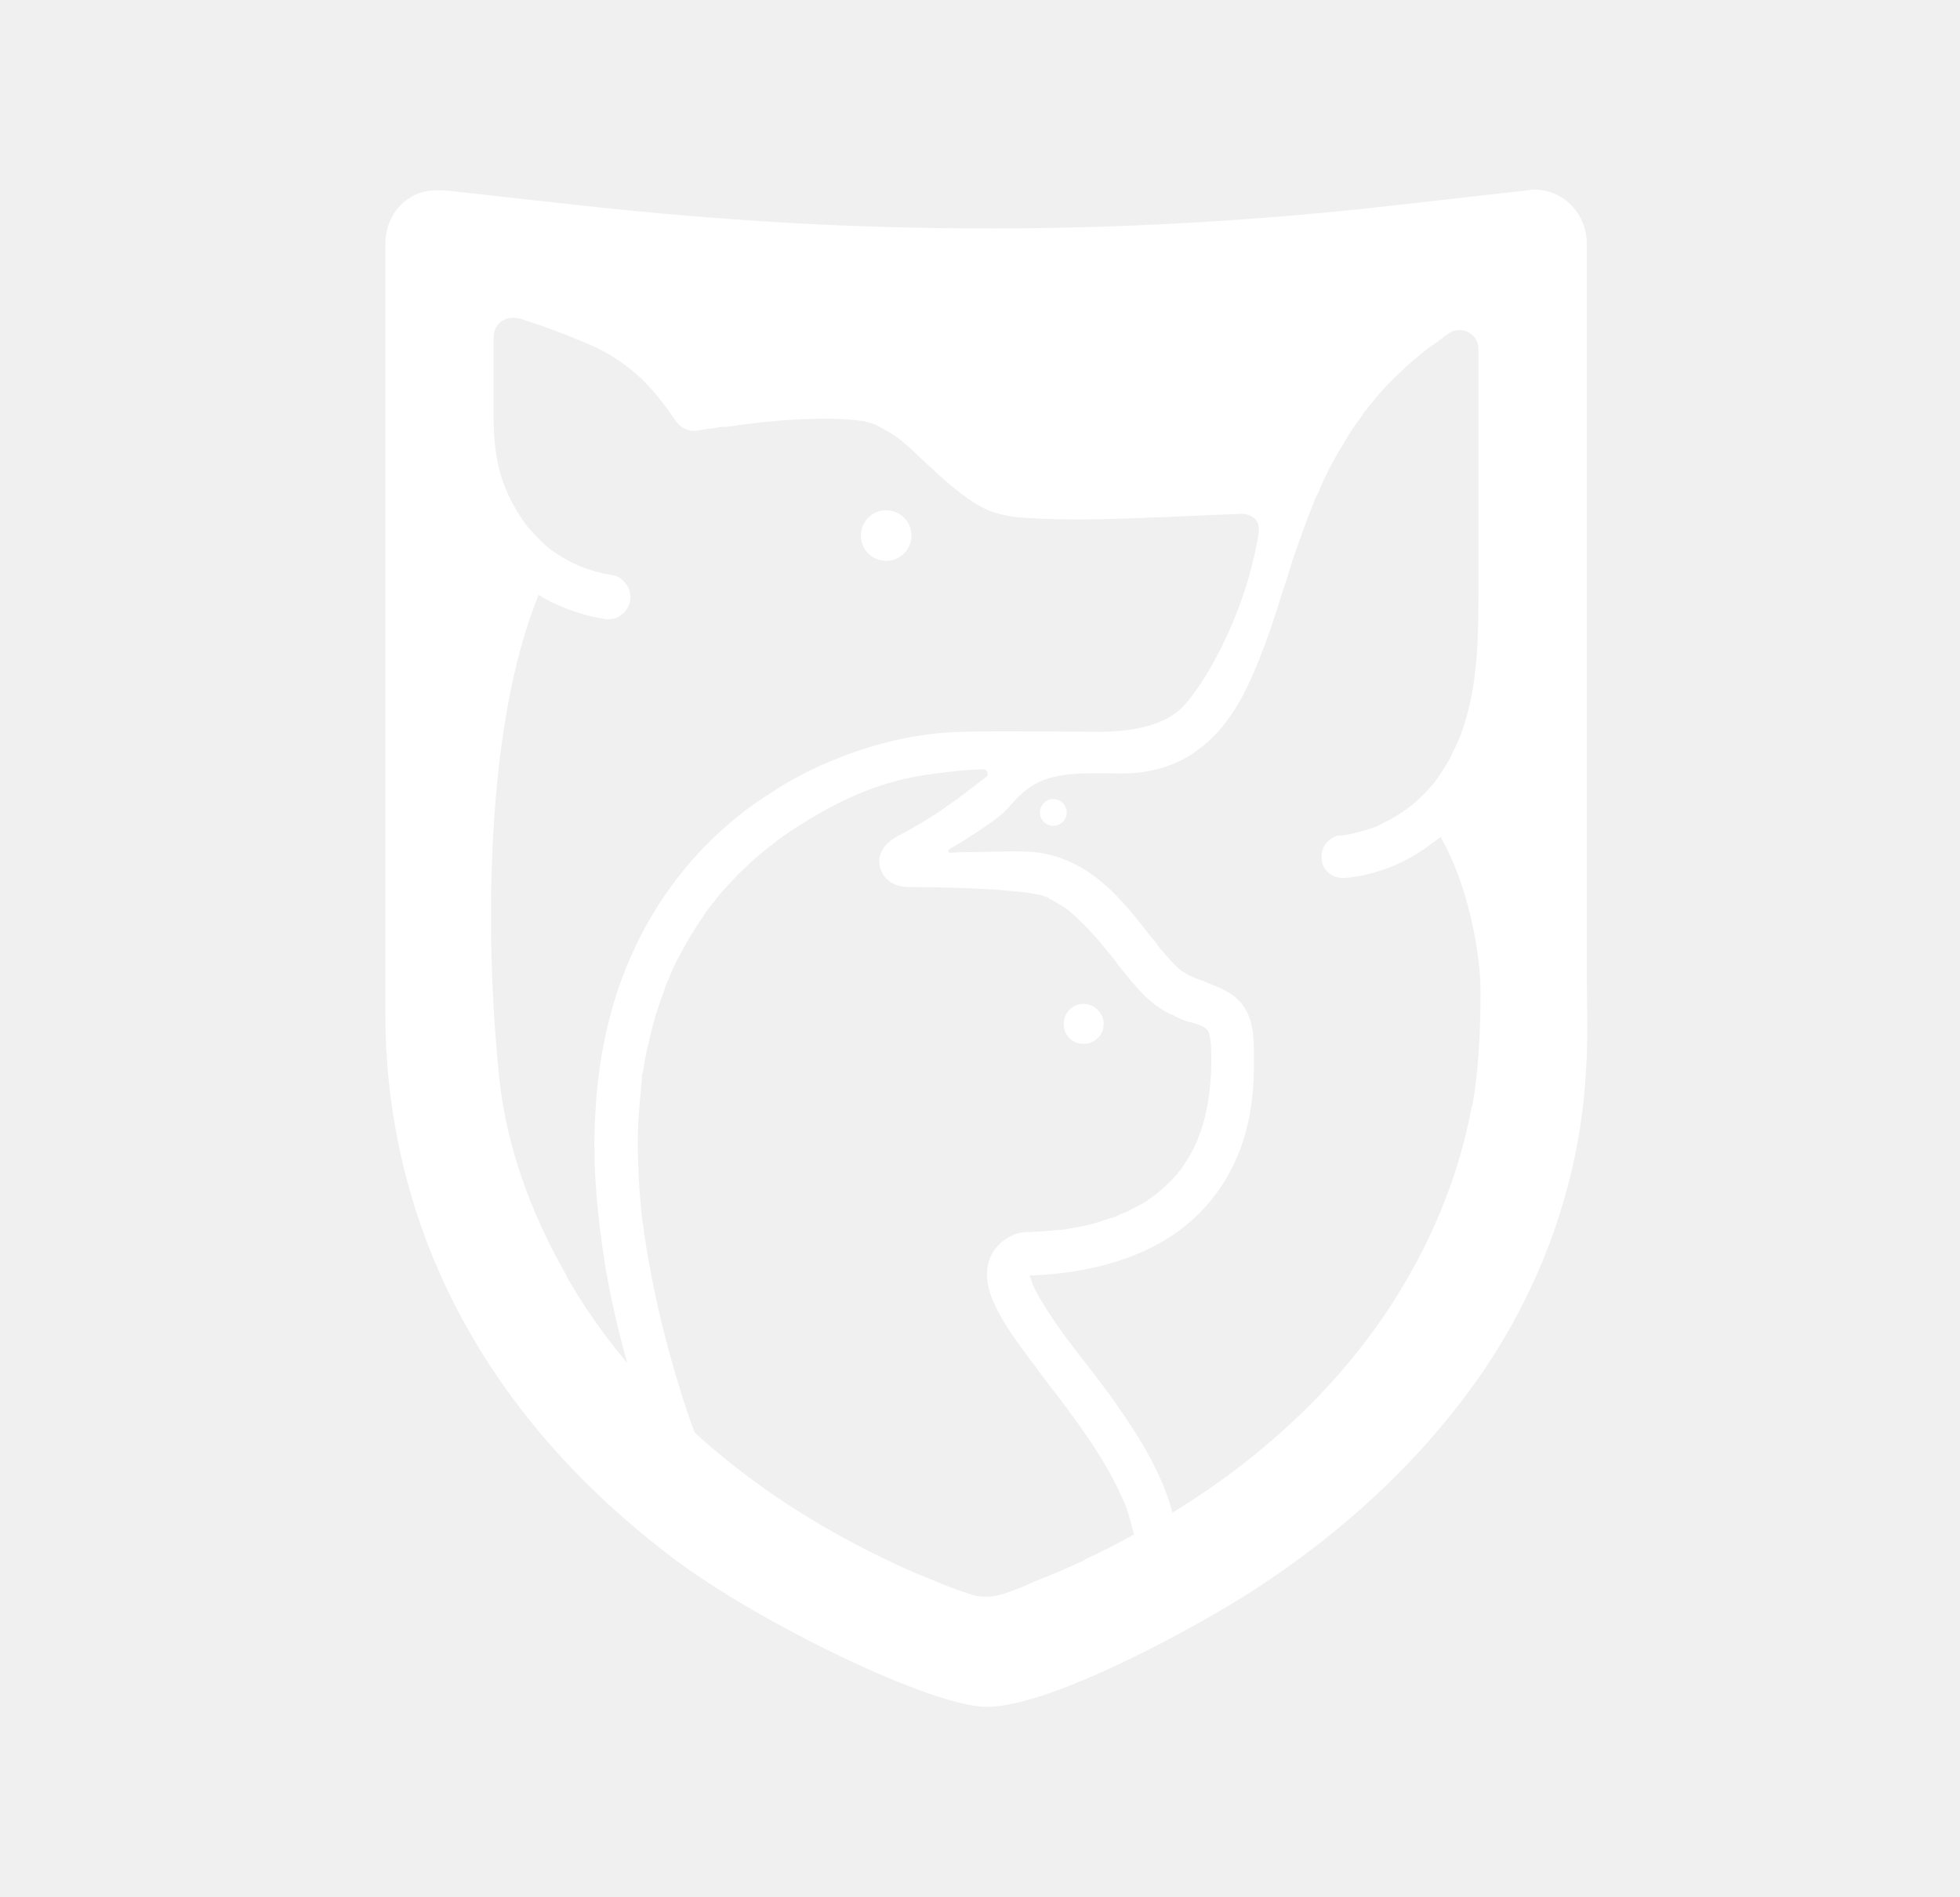
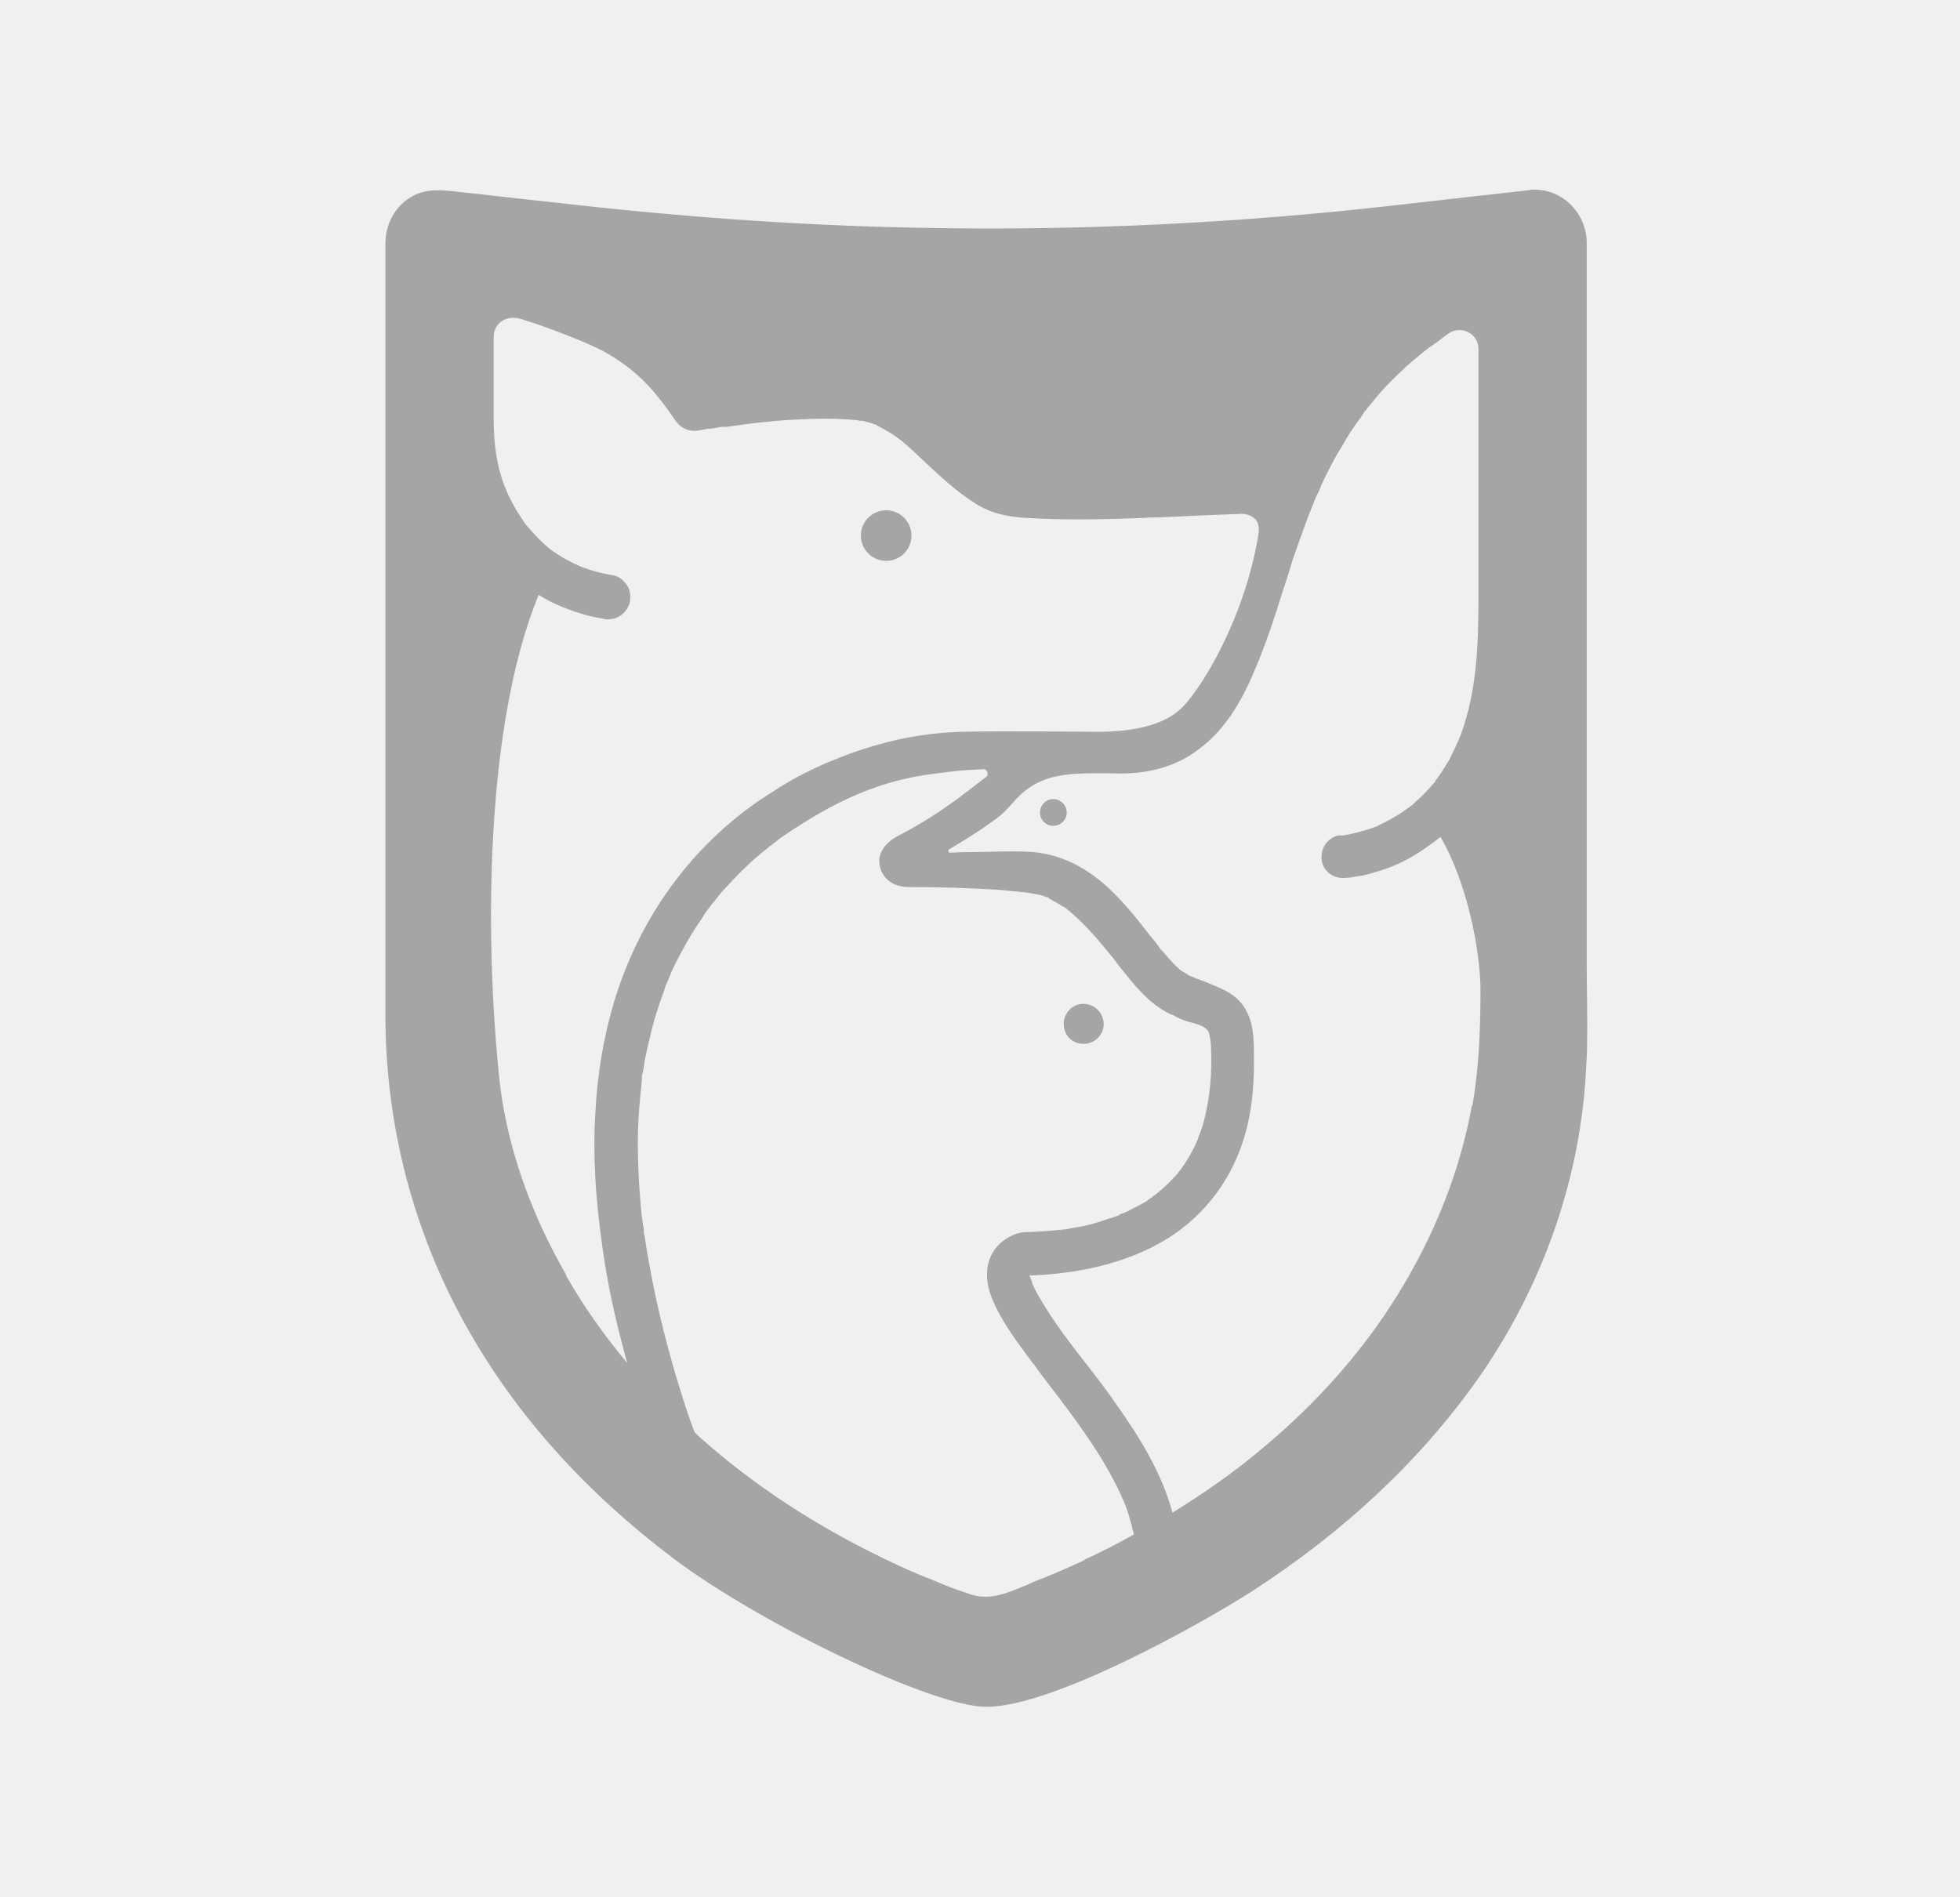
<svg xmlns="http://www.w3.org/2000/svg" width="31" height="30" viewBox="0 0 31 30" fill="none">
-   <path d="M25.096 15.184V3.816C25.08 3.368 24.72 3 24.272 3H24.216C24.216 3 24.2 3 24.192 3.008C23.312 3.104 22.432 3.208 21.552 3.304C19.168 3.552 16.776 3.656 14.384 3.6C12.496 3.56 10.616 3.416 8.744 3.2C8.208 3.144 7.68 3.08 7.152 3.024C6.92 3 6.704 2.992 6.496 3.12C6.24 3.272 6.104 3.544 6.096 3.832C6.096 4.32 6.096 4.8 6.096 5.288V16.104C6.104 17.808 6.536 19.48 7.368 20.968C8.176 22.424 9.328 23.656 10.656 24.656C12.016 25.68 14.744 27 15.6 27C16.68 27 19.104 25.624 19.808 25.168C21.232 24.248 22.512 23.08 23.472 21.672C24.432 20.248 25.008 18.592 25.088 16.872C25.104 16.648 25.104 16.424 25.104 16.2C25.104 15.856 25.096 15.52 25.096 15.184ZM8.96 20.176C8.392 19.192 8.008 18.12 7.896 17.048C7.664 14.8 7.672 11.472 8.52 9.408C8.776 9.584 9.2 9.72 9.392 9.76C9.432 9.768 9.48 9.776 9.528 9.784C9.568 9.8 9.616 9.8 9.664 9.792C9.712 9.792 9.752 9.776 9.792 9.752C9.872 9.704 9.936 9.624 9.96 9.536C9.976 9.448 9.976 9.344 9.92 9.264C9.872 9.192 9.8 9.12 9.712 9.104C9.52 9.072 9.336 9.024 9.16 8.952C9 8.88 8.856 8.8 8.712 8.696C8.568 8.584 8.448 8.448 8.328 8.312C8.216 8.16 8.12 8 8.04 7.832C8.024 7.8 8.016 7.768 8 7.736C7.952 7.624 7.808 7.272 7.808 6.632V5.328C7.808 5.128 7.992 4.968 8.248 5.048C8.64 5.168 9.304 5.424 9.552 5.56C10 5.816 10.288 6.072 10.68 6.648C10.76 6.768 10.896 6.84 11.056 6.808C11.096 6.8 11.136 6.792 11.184 6.784C11.232 6.784 11.28 6.776 11.328 6.768C11.352 6.76 11.376 6.76 11.408 6.752H11.496C11.872 6.696 12.216 6.656 12.536 6.64C12.952 6.616 13.248 6.616 13.56 6.648H13.568C13.568 6.648 13.584 6.656 13.6 6.656H13.624C13.664 6.656 13.696 6.672 13.728 6.68C13.76 6.688 13.784 6.696 13.816 6.704C13.816 6.704 13.816 6.704 13.816 6.712H13.84C14.016 6.808 14.168 6.888 14.32 7.024C14.424 7.112 14.528 7.216 14.632 7.312C14.872 7.536 15.12 7.768 15.408 7.952C15.688 8.136 15.968 8.176 16.224 8.192C16.848 8.232 17.488 8.216 18.104 8.192C18.176 8.184 18.256 8.184 18.328 8.184C18.56 8.176 18.808 8.16 19.04 8.152C19.224 8.144 19.456 8.136 19.64 8.128C19.72 8.128 19.808 8.16 19.864 8.224C19.92 8.288 19.912 8.4 19.904 8.456C19.68 9.8 19.008 10.872 18.712 11.176C18.424 11.48 17.912 11.568 17.424 11.576H17.408C17.056 11.576 15.856 11.56 15.216 11.576C14.888 11.584 14.568 11.624 14.256 11.688C13.928 11.76 13.6 11.856 13.28 11.984C12.888 12.136 12.528 12.32 12.216 12.528C11.84 12.76 11.504 13.032 11.2 13.336C10.872 13.664 10.584 14.032 10.336 14.44C10.08 14.864 9.864 15.344 9.712 15.848C9.552 16.384 9.448 16.976 9.416 17.608C9.376 18.256 9.416 18.952 9.528 19.728C9.608 20.32 9.744 20.928 9.92 21.56C9.552 21.12 9.224 20.656 8.952 20.176H8.96ZM17.152 24.68C16.888 24.8 16.64 24.912 16.384 25.008C16.336 25.032 16.288 25.048 16.24 25.072C16.008 25.168 15.776 25.272 15.544 25.256C15.432 25.256 15.312 25.208 15.2 25.168L15.128 25.144C14.992 25.096 14.856 25.04 14.728 24.984C14.48 24.888 14.224 24.776 13.968 24.648C12.904 24.136 11.936 23.504 11.096 22.76C11.064 22.728 11.024 22.696 10.992 22.664C10.92 22.52 10.512 21.312 10.296 20.144C10.256 19.936 10.224 19.752 10.2 19.576C10.192 19.552 10.192 19.528 10.184 19.512V19.44C10.184 19.44 10.168 19.384 10.168 19.352C10.152 19.264 10.144 19.176 10.136 19.088C10.104 18.744 10.088 18.408 10.088 18.08C10.088 17.752 10.112 17.464 10.144 17.176C10.144 17.136 10.152 17.104 10.152 17.064V17.016C10.176 16.944 10.184 16.872 10.192 16.808C10.216 16.672 10.248 16.536 10.28 16.408C10.336 16.152 10.416 15.904 10.504 15.672C10.52 15.608 10.544 15.552 10.568 15.504L10.584 15.464C10.584 15.464 10.608 15.408 10.616 15.384C10.664 15.272 10.72 15.168 10.776 15.064C10.88 14.864 11 14.672 11.128 14.488C11.152 14.44 11.184 14.4 11.216 14.36C11.232 14.336 11.248 14.32 11.264 14.296L11.288 14.272C11.352 14.184 11.416 14.104 11.488 14.032C11.624 13.88 11.776 13.728 11.928 13.592C12 13.528 12.08 13.464 12.16 13.4L12.184 13.376H12.2C12.2 13.376 12.216 13.352 12.232 13.344C12.272 13.312 12.304 13.288 12.344 13.256C13.24 12.64 13.944 12.344 14.768 12.24C15.16 12.192 15.176 12.184 15.56 12.168C15.616 12.168 15.648 12.264 15.592 12.296C15.408 12.424 14.92 12.856 14.2 13.224C13.992 13.336 13.864 13.512 13.92 13.72C13.968 13.912 14.144 14.032 14.368 14.032C14.896 14.032 15.336 14.048 15.744 14.072C15.872 14.08 15.984 14.096 16.096 14.104C16.144 14.112 16.2 14.112 16.24 14.12C16.256 14.12 16.272 14.128 16.296 14.128C16.32 14.136 16.352 14.136 16.384 14.144C16.424 14.152 16.472 14.16 16.512 14.176C16.528 14.184 16.544 14.192 16.568 14.192H16.576L16.584 14.2C16.584 14.208 16.584 14.208 16.584 14.208C16.688 14.264 16.768 14.312 16.848 14.36C16.944 14.432 17.112 14.584 17.248 14.736C17.392 14.888 17.52 15.056 17.648 15.208C17.664 15.24 17.688 15.264 17.712 15.296C17.936 15.576 18.168 15.88 18.52 16.048H18.536C18.632 16.104 18.736 16.152 18.848 16.176C18.968 16.208 19.056 16.24 19.104 16.304C19.12 16.32 19.144 16.416 19.152 16.52C19.176 16.984 19.136 17.384 19.032 17.768C19.008 17.856 18.976 17.936 18.944 18.016V18.032C18.944 18.032 18.928 18.048 18.928 18.056C18.92 18.072 18.92 18.08 18.912 18.096C18.896 18.136 18.872 18.176 18.848 18.224C18.816 18.288 18.768 18.36 18.728 18.424C18.712 18.448 18.688 18.48 18.672 18.504L18.656 18.52C18.656 18.52 18.64 18.544 18.632 18.552C18.632 18.56 18.616 18.576 18.608 18.584C18.512 18.688 18.408 18.792 18.288 18.888C18.288 18.888 18.272 18.896 18.256 18.912C18.24 18.912 18.224 18.936 18.224 18.936C18.192 18.96 18.16 18.976 18.136 19C18.064 19.04 18 19.08 17.928 19.112C17.872 19.144 17.808 19.176 17.744 19.2H17.728C17.728 19.2 17.704 19.216 17.696 19.224C17.688 19.224 17.68 19.232 17.672 19.232C17.632 19.248 17.592 19.264 17.552 19.272C17.416 19.32 17.272 19.368 17.112 19.4C17.048 19.408 16.984 19.424 16.92 19.432C16.888 19.44 16.856 19.448 16.832 19.448H16.808C16.808 19.448 16.792 19.456 16.784 19.456C16.784 19.456 16.752 19.456 16.744 19.456C16.6 19.472 16.448 19.48 16.304 19.488C16.192 19.488 16.096 19.496 15.992 19.552C15.92 19.584 15.856 19.632 15.808 19.68C15.712 19.768 15.648 19.896 15.624 20.016C15.568 20.312 15.696 20.584 15.824 20.816C15.976 21.088 16.168 21.336 16.344 21.576L16.36 21.592C16.424 21.688 16.496 21.776 16.56 21.864C16.96 22.384 17.368 22.92 17.664 23.512C17.704 23.592 17.736 23.664 17.768 23.736L17.784 23.776C17.784 23.776 17.8 23.816 17.808 23.832C17.824 23.872 17.832 23.912 17.848 23.952C17.872 24.032 17.896 24.112 17.912 24.192C17.92 24.216 17.928 24.248 17.936 24.272C17.68 24.416 17.416 24.552 17.152 24.672V24.68ZM23.28 17.488C23.096 18.504 22.704 19.512 22.112 20.472C21.568 21.352 20.856 22.168 19.984 22.896C19.552 23.264 19.064 23.608 18.544 23.928C18.376 23.296 18.016 22.728 17.68 22.248C17.528 22.024 17.36 21.808 17.2 21.6C16.936 21.264 16.672 20.92 16.456 20.552C16.424 20.496 16.392 20.44 16.368 20.392C16.36 20.384 16.352 20.368 16.352 20.352C16.344 20.344 16.336 20.336 16.336 20.328C16.336 20.32 16.328 20.32 16.328 20.312V20.296C16.328 20.296 16.304 20.224 16.288 20.192V20.176C16.336 20.176 16.376 20.176 16.416 20.168H16.472C17.192 20.12 17.824 19.952 18.328 19.672C18.96 19.328 19.432 18.752 19.656 18.064C19.784 17.68 19.84 17.232 19.832 16.744V16.672C19.832 16.432 19.824 16.176 19.696 15.96C19.576 15.752 19.36 15.648 19.168 15.576C19.136 15.56 19.096 15.544 19.056 15.528C19.016 15.512 18.968 15.496 18.92 15.48C18.904 15.472 18.888 15.464 18.872 15.456C18.848 15.448 18.832 15.44 18.808 15.432C18.76 15.4 18.72 15.376 18.68 15.352C18.576 15.272 18.464 15.136 18.368 15.024H18.36C18.304 14.936 18.24 14.856 18.176 14.784C17.992 14.544 17.8 14.304 17.576 14.088C17.2 13.728 16.824 13.544 16.424 13.488C16.152 13.448 15.64 13.48 15.224 13.48C15.184 13.48 15.104 13.488 15.032 13.488C15 13.496 14.984 13.448 15.016 13.432C15.256 13.296 15.768 12.968 15.896 12.832C15.928 12.8 15.976 12.744 16.008 12.712C16.328 12.328 16.656 12.288 16.848 12.256C17.04 12.232 17.224 12.232 17.376 12.232H17.504C17.744 12.24 17.984 12.24 18.232 12.184C18.496 12.128 18.744 12.016 18.944 11.864C19.432 11.512 19.696 10.968 19.872 10.536C20.032 10.152 20.16 9.768 20.28 9.376C20.336 9.208 20.392 9.04 20.44 8.872C20.568 8.504 20.672 8.208 20.784 7.936L20.816 7.856C20.816 7.856 20.856 7.784 20.872 7.744C20.904 7.656 20.944 7.576 20.984 7.496C21.064 7.336 21.144 7.184 21.232 7.048C21.32 6.888 21.416 6.744 21.52 6.608C21.544 6.568 21.568 6.536 21.592 6.496H21.6C21.6 6.496 21.632 6.448 21.648 6.432C21.712 6.352 21.776 6.272 21.84 6.2C21.968 6.056 22.104 5.928 22.24 5.8C22.312 5.736 22.384 5.672 22.464 5.608C22.512 5.568 22.536 5.552 22.544 5.544C22.592 5.504 22.64 5.472 22.688 5.44C22.744 5.4 22.816 5.344 22.904 5.28C23.104 5.136 23.384 5.272 23.384 5.52V9.264C23.384 10.08 23.384 10.856 23.104 11.624C23.088 11.656 23.08 11.688 23.064 11.72C23.064 11.72 23.064 11.728 23.056 11.736C23.056 11.744 23.048 11.752 23.048 11.752C23.04 11.768 23.032 11.792 23.024 11.808C22.992 11.88 22.952 11.952 22.92 12.024C22.88 12.08 22.848 12.144 22.808 12.2C22.792 12.224 22.776 12.256 22.752 12.28C22.744 12.296 22.736 12.312 22.72 12.328L22.704 12.344V12.36C22.616 12.456 22.544 12.544 22.464 12.616C22.416 12.656 22.376 12.696 22.336 12.736C22.32 12.744 22.304 12.752 22.296 12.768H22.288C22.288 12.768 22.272 12.784 22.264 12.784C22.248 12.8 22.24 12.808 22.232 12.808C22.152 12.872 22.064 12.92 21.976 12.968C21.936 12.992 21.888 13.016 21.848 13.032C21.84 13.04 21.824 13.048 21.816 13.048C21.808 13.056 21.8 13.056 21.792 13.064C21.792 13.064 21.784 13.072 21.776 13.072C21.648 13.12 21.512 13.16 21.368 13.192C21.328 13.2 21.288 13.208 21.24 13.216H21.16C21.08 13.24 21.008 13.288 20.96 13.36C20.904 13.44 20.888 13.552 20.912 13.648C20.952 13.8 21.104 13.896 21.256 13.888C21.296 13.888 21.376 13.88 21.408 13.872C21.456 13.864 21.512 13.856 21.56 13.848C21.728 13.808 21.88 13.76 22.024 13.704C22.304 13.584 22.48 13.472 22.784 13.24C23.208 13.968 23.416 15.048 23.416 15.672C23.416 16.424 23.376 16.984 23.288 17.488H23.28Z" fill="white" />
-   <path d="M14.016 8.872C14.237 8.872 14.416 8.693 14.416 8.472C14.416 8.251 14.237 8.072 14.016 8.072C13.795 8.072 13.616 8.251 13.616 8.472C13.616 8.693 13.795 8.872 14.016 8.872Z" fill="white" />
-   <path d="M17.456 16.2C17.456 16.376 17.312 16.512 17.136 16.512C16.96 16.512 16.824 16.376 16.824 16.2C16.824 16.024 16.96 15.88 17.136 15.88C17.312 15.88 17.456 16.024 17.456 16.2Z" fill="white" />
-   <path d="M16.872 12.856C16.872 12.968 16.776 13.064 16.656 13.064C16.544 13.064 16.448 12.968 16.448 12.856C16.448 12.736 16.544 12.64 16.656 12.64C16.776 12.64 16.872 12.736 16.872 12.856Z" fill="white" />
+   <path d="M25.096 15.184V3.816C25.08 3.368 24.72 3 24.272 3H24.216C24.216 3 24.2 3 24.192 3.008C23.312 3.104 22.432 3.208 21.552 3.304C19.168 3.552 16.776 3.656 14.384 3.6C12.496 3.56 10.616 3.416 8.744 3.2C8.208 3.144 7.68 3.08 7.152 3.024C6.92 3 6.704 2.992 6.496 3.12C6.24 3.272 6.104 3.544 6.096 3.832C6.096 4.32 6.096 4.8 6.096 5.288V16.104C6.104 17.808 6.536 19.48 7.368 20.968C8.176 22.424 9.328 23.656 10.656 24.656C12.016 25.68 14.744 27 15.6 27C16.68 27 19.104 25.624 19.808 25.168C21.232 24.248 22.512 23.08 23.472 21.672C24.432 20.248 25.008 18.592 25.088 16.872C25.104 16.648 25.104 16.424 25.104 16.2C25.104 15.856 25.096 15.52 25.096 15.184ZM8.96 20.176C8.392 19.192 8.008 18.12 7.896 17.048C7.664 14.8 7.672 11.472 8.52 9.408C8.776 9.584 9.2 9.72 9.392 9.76C9.432 9.768 9.48 9.776 9.528 9.784C9.568 9.8 9.616 9.8 9.664 9.792C9.712 9.792 9.752 9.776 9.792 9.752C9.872 9.704 9.936 9.624 9.96 9.536C9.976 9.448 9.976 9.344 9.92 9.264C9.872 9.192 9.8 9.12 9.712 9.104C9.52 9.072 9.336 9.024 9.16 8.952C9 8.88 8.856 8.8 8.712 8.696C8.568 8.584 8.448 8.448 8.328 8.312C8.216 8.16 8.12 8 8.04 7.832C8.024 7.8 8.016 7.768 8 7.736C7.952 7.624 7.808 7.272 7.808 6.632V5.328C7.808 5.128 7.992 4.968 8.248 5.048C8.64 5.168 9.304 5.424 9.552 5.56C10 5.816 10.288 6.072 10.68 6.648C10.76 6.768 10.896 6.84 11.056 6.808C11.096 6.8 11.136 6.792 11.184 6.784C11.232 6.784 11.28 6.776 11.328 6.768C11.352 6.76 11.376 6.76 11.408 6.752H11.496C11.872 6.696 12.216 6.656 12.536 6.64C12.952 6.616 13.248 6.616 13.56 6.648H13.568C13.568 6.648 13.584 6.656 13.6 6.656H13.624C13.664 6.656 13.696 6.672 13.728 6.68C13.76 6.688 13.784 6.696 13.816 6.704C13.816 6.704 13.816 6.704 13.816 6.712H13.84C14.016 6.808 14.168 6.888 14.32 7.024C14.424 7.112 14.528 7.216 14.632 7.312C14.872 7.536 15.12 7.768 15.408 7.952C15.688 8.136 15.968 8.176 16.224 8.192C16.848 8.232 17.488 8.216 18.104 8.192C18.176 8.184 18.256 8.184 18.328 8.184C18.56 8.176 18.808 8.16 19.04 8.152C19.224 8.144 19.456 8.136 19.64 8.128C19.72 8.128 19.808 8.16 19.864 8.224C19.92 8.288 19.912 8.4 19.904 8.456C19.68 9.8 19.008 10.872 18.712 11.176C18.424 11.48 17.912 11.568 17.424 11.576H17.408C17.056 11.576 15.856 11.56 15.216 11.576C14.888 11.584 14.568 11.624 14.256 11.688C13.928 11.76 13.6 11.856 13.28 11.984C12.888 12.136 12.528 12.32 12.216 12.528C11.84 12.76 11.504 13.032 11.2 13.336C10.872 13.664 10.584 14.032 10.336 14.44C10.08 14.864 9.864 15.344 9.712 15.848C9.552 16.384 9.448 16.976 9.416 17.608C9.376 18.256 9.416 18.952 9.528 19.728C9.608 20.32 9.744 20.928 9.92 21.56C9.552 21.12 9.224 20.656 8.952 20.176H8.96ZM17.152 24.68C16.888 24.8 16.64 24.912 16.384 25.008C16.336 25.032 16.288 25.048 16.24 25.072C16.008 25.168 15.776 25.272 15.544 25.256C15.432 25.256 15.312 25.208 15.2 25.168L15.128 25.144C14.992 25.096 14.856 25.04 14.728 24.984C14.48 24.888 14.224 24.776 13.968 24.648C12.904 24.136 11.936 23.504 11.096 22.76C11.064 22.728 11.024 22.696 10.992 22.664C10.92 22.52 10.512 21.312 10.296 20.144C10.256 19.936 10.224 19.752 10.2 19.576C10.192 19.552 10.192 19.528 10.184 19.512V19.44C10.184 19.44 10.168 19.384 10.168 19.352C10.152 19.264 10.144 19.176 10.136 19.088C10.104 18.744 10.088 18.408 10.088 18.08C10.088 17.752 10.112 17.464 10.144 17.176C10.144 17.136 10.152 17.104 10.152 17.064V17.016C10.176 16.944 10.184 16.872 10.192 16.808C10.216 16.672 10.248 16.536 10.28 16.408C10.336 16.152 10.416 15.904 10.504 15.672C10.52 15.608 10.544 15.552 10.568 15.504L10.584 15.464C10.584 15.464 10.608 15.408 10.616 15.384C10.664 15.272 10.72 15.168 10.776 15.064C10.88 14.864 11 14.672 11.128 14.488C11.152 14.44 11.184 14.4 11.216 14.36C11.232 14.336 11.248 14.32 11.264 14.296L11.288 14.272C11.352 14.184 11.416 14.104 11.488 14.032C11.624 13.88 11.776 13.728 11.928 13.592C12 13.528 12.08 13.464 12.16 13.4L12.184 13.376H12.2C12.2 13.376 12.216 13.352 12.232 13.344C12.272 13.312 12.304 13.288 12.344 13.256C13.24 12.64 13.944 12.344 14.768 12.24C15.16 12.192 15.176 12.184 15.56 12.168C15.616 12.168 15.648 12.264 15.592 12.296C15.408 12.424 14.92 12.856 14.2 13.224C13.992 13.336 13.864 13.512 13.92 13.72C13.968 13.912 14.144 14.032 14.368 14.032C14.896 14.032 15.336 14.048 15.744 14.072C15.872 14.08 15.984 14.096 16.096 14.104C16.144 14.112 16.2 14.112 16.24 14.12C16.256 14.12 16.272 14.128 16.296 14.128C16.32 14.136 16.352 14.136 16.384 14.144C16.424 14.152 16.472 14.16 16.512 14.176C16.528 14.184 16.544 14.192 16.568 14.192H16.576L16.584 14.2C16.584 14.208 16.584 14.208 16.584 14.208C16.688 14.264 16.768 14.312 16.848 14.36C16.944 14.432 17.112 14.584 17.248 14.736C17.392 14.888 17.52 15.056 17.648 15.208C17.664 15.24 17.688 15.264 17.712 15.296C17.936 15.576 18.168 15.88 18.52 16.048H18.536C18.632 16.104 18.736 16.152 18.848 16.176C18.968 16.208 19.056 16.24 19.104 16.304C19.12 16.32 19.144 16.416 19.152 16.52C19.176 16.984 19.136 17.384 19.032 17.768C19.008 17.856 18.976 17.936 18.944 18.016V18.032C18.944 18.032 18.928 18.048 18.928 18.056C18.92 18.072 18.92 18.08 18.912 18.096C18.896 18.136 18.872 18.176 18.848 18.224C18.816 18.288 18.768 18.36 18.728 18.424C18.712 18.448 18.688 18.48 18.672 18.504L18.656 18.52C18.656 18.52 18.64 18.544 18.632 18.552C18.632 18.56 18.616 18.576 18.608 18.584C18.512 18.688 18.408 18.792 18.288 18.888C18.288 18.888 18.272 18.896 18.256 18.912C18.24 18.912 18.224 18.936 18.224 18.936C18.192 18.96 18.16 18.976 18.136 19C18.064 19.04 18 19.08 17.928 19.112C17.872 19.144 17.808 19.176 17.744 19.2H17.728C17.728 19.2 17.704 19.216 17.696 19.224C17.688 19.224 17.68 19.232 17.672 19.232C17.632 19.248 17.592 19.264 17.552 19.272C17.416 19.32 17.272 19.368 17.112 19.4C17.048 19.408 16.984 19.424 16.92 19.432C16.888 19.44 16.856 19.448 16.832 19.448H16.808C16.808 19.448 16.792 19.456 16.784 19.456C16.784 19.456 16.752 19.456 16.744 19.456C16.6 19.472 16.448 19.48 16.304 19.488C16.192 19.488 16.096 19.496 15.992 19.552C15.92 19.584 15.856 19.632 15.808 19.68C15.712 19.768 15.648 19.896 15.624 20.016C15.568 20.312 15.696 20.584 15.824 20.816C15.976 21.088 16.168 21.336 16.344 21.576L16.36 21.592C16.424 21.688 16.496 21.776 16.56 21.864C16.96 22.384 17.368 22.92 17.664 23.512C17.704 23.592 17.736 23.664 17.768 23.736L17.784 23.776C17.784 23.776 17.8 23.816 17.808 23.832C17.824 23.872 17.832 23.912 17.848 23.952C17.872 24.032 17.896 24.112 17.912 24.192C17.92 24.216 17.928 24.248 17.936 24.272C17.68 24.416 17.416 24.552 17.152 24.672V24.68ZM23.28 17.488C23.096 18.504 22.704 19.512 22.112 20.472C21.568 21.352 20.856 22.168 19.984 22.896C19.552 23.264 19.064 23.608 18.544 23.928C18.376 23.296 18.016 22.728 17.68 22.248C17.528 22.024 17.36 21.808 17.2 21.6C16.936 21.264 16.672 20.92 16.456 20.552C16.424 20.496 16.392 20.44 16.368 20.392C16.36 20.384 16.352 20.368 16.352 20.352C16.344 20.344 16.336 20.336 16.336 20.328C16.336 20.32 16.328 20.32 16.328 20.312V20.296C16.328 20.296 16.304 20.224 16.288 20.192V20.176C16.336 20.176 16.376 20.176 16.416 20.168H16.472C17.192 20.12 17.824 19.952 18.328 19.672C18.96 19.328 19.432 18.752 19.656 18.064C19.784 17.68 19.84 17.232 19.832 16.744V16.672C19.832 16.432 19.824 16.176 19.696 15.96C19.576 15.752 19.36 15.648 19.168 15.576C19.136 15.56 19.096 15.544 19.056 15.528C19.016 15.512 18.968 15.496 18.92 15.48C18.904 15.472 18.888 15.464 18.872 15.456C18.848 15.448 18.832 15.44 18.808 15.432C18.76 15.4 18.72 15.376 18.68 15.352C18.576 15.272 18.464 15.136 18.368 15.024H18.36C18.304 14.936 18.24 14.856 18.176 14.784C17.992 14.544 17.8 14.304 17.576 14.088C17.2 13.728 16.824 13.544 16.424 13.488C16.152 13.448 15.64 13.48 15.224 13.48C15.184 13.48 15.104 13.488 15.032 13.488C15 13.496 14.984 13.448 15.016 13.432C15.256 13.296 15.768 12.968 15.896 12.832C15.928 12.8 15.976 12.744 16.008 12.712C16.328 12.328 16.656 12.288 16.848 12.256C17.04 12.232 17.224 12.232 17.376 12.232H17.504C17.744 12.24 17.984 12.24 18.232 12.184C18.496 12.128 18.744 12.016 18.944 11.864C19.432 11.512 19.696 10.968 19.872 10.536C20.032 10.152 20.16 9.768 20.28 9.376C20.336 9.208 20.392 9.04 20.44 8.872C20.568 8.504 20.672 8.208 20.784 7.936L20.816 7.856C20.816 7.856 20.856 7.784 20.872 7.744C20.904 7.656 20.944 7.576 20.984 7.496C21.064 7.336 21.144 7.184 21.232 7.048C21.32 6.888 21.416 6.744 21.52 6.608C21.544 6.568 21.568 6.536 21.592 6.496H21.6C21.6 6.496 21.632 6.448 21.648 6.432C21.712 6.352 21.776 6.272 21.84 6.2C21.968 6.056 22.104 5.928 22.24 5.8C22.312 5.736 22.384 5.672 22.464 5.608C22.512 5.568 22.536 5.552 22.544 5.544C22.592 5.504 22.64 5.472 22.688 5.44C22.744 5.4 22.816 5.344 22.904 5.28C23.104 5.136 23.384 5.272 23.384 5.52V9.264C23.384 10.08 23.384 10.856 23.104 11.624C23.088 11.656 23.08 11.688 23.064 11.72C23.064 11.72 23.064 11.728 23.056 11.736C23.056 11.744 23.048 11.752 23.048 11.752C23.04 11.768 23.032 11.792 23.024 11.808C22.992 11.88 22.952 11.952 22.92 12.024C22.88 12.08 22.848 12.144 22.808 12.2C22.792 12.224 22.776 12.256 22.752 12.28C22.744 12.296 22.736 12.312 22.72 12.328L22.704 12.344V12.36C22.616 12.456 22.544 12.544 22.464 12.616C22.416 12.656 22.376 12.696 22.336 12.736C22.32 12.744 22.304 12.752 22.296 12.768H22.288C22.288 12.768 22.272 12.784 22.264 12.784C22.248 12.8 22.24 12.808 22.232 12.808C22.152 12.872 22.064 12.92 21.976 12.968C21.936 12.992 21.888 13.016 21.848 13.032C21.84 13.04 21.824 13.048 21.816 13.048C21.808 13.056 21.8 13.056 21.792 13.064C21.792 13.064 21.784 13.072 21.776 13.072C21.648 13.12 21.512 13.16 21.368 13.192C21.328 13.2 21.288 13.208 21.24 13.216H21.16C21.08 13.24 21.008 13.288 20.96 13.36C20.904 13.44 20.888 13.552 20.912 13.648C20.952 13.8 21.104 13.896 21.256 13.888C21.296 13.888 21.376 13.88 21.408 13.872C21.456 13.864 21.512 13.856 21.56 13.848C21.728 13.808 21.88 13.76 22.024 13.704C22.304 13.584 22.48 13.472 22.784 13.24C23.208 13.968 23.416 15.048 23.416 15.672C23.416 16.424 23.376 16.984 23.288 17.488H23.28Z" fill="#A5A5A5" />
+   <path d="M14.016 8.872C14.237 8.872 14.416 8.693 14.416 8.472C14.416 8.251 14.237 8.072 14.016 8.072C13.795 8.072 13.616 8.251 13.616 8.472C13.616 8.693 13.795 8.872 14.016 8.872Z" fill="#A5A5A5" />
+   <path d="M17.456 16.2C17.456 16.376 17.312 16.512 17.136 16.512C16.96 16.512 16.824 16.376 16.824 16.2C16.824 16.024 16.96 15.88 17.136 15.88C17.312 15.88 17.456 16.024 17.456 16.2Z" fill="#A5A5A5" />
+   <path d="M16.872 12.856C16.872 12.968 16.776 13.064 16.656 13.064C16.544 13.064 16.448 12.968 16.448 12.856C16.448 12.736 16.544 12.64 16.656 12.64C16.776 12.64 16.872 12.736 16.872 12.856Z" fill="#A5A5A5" />
</svg>
